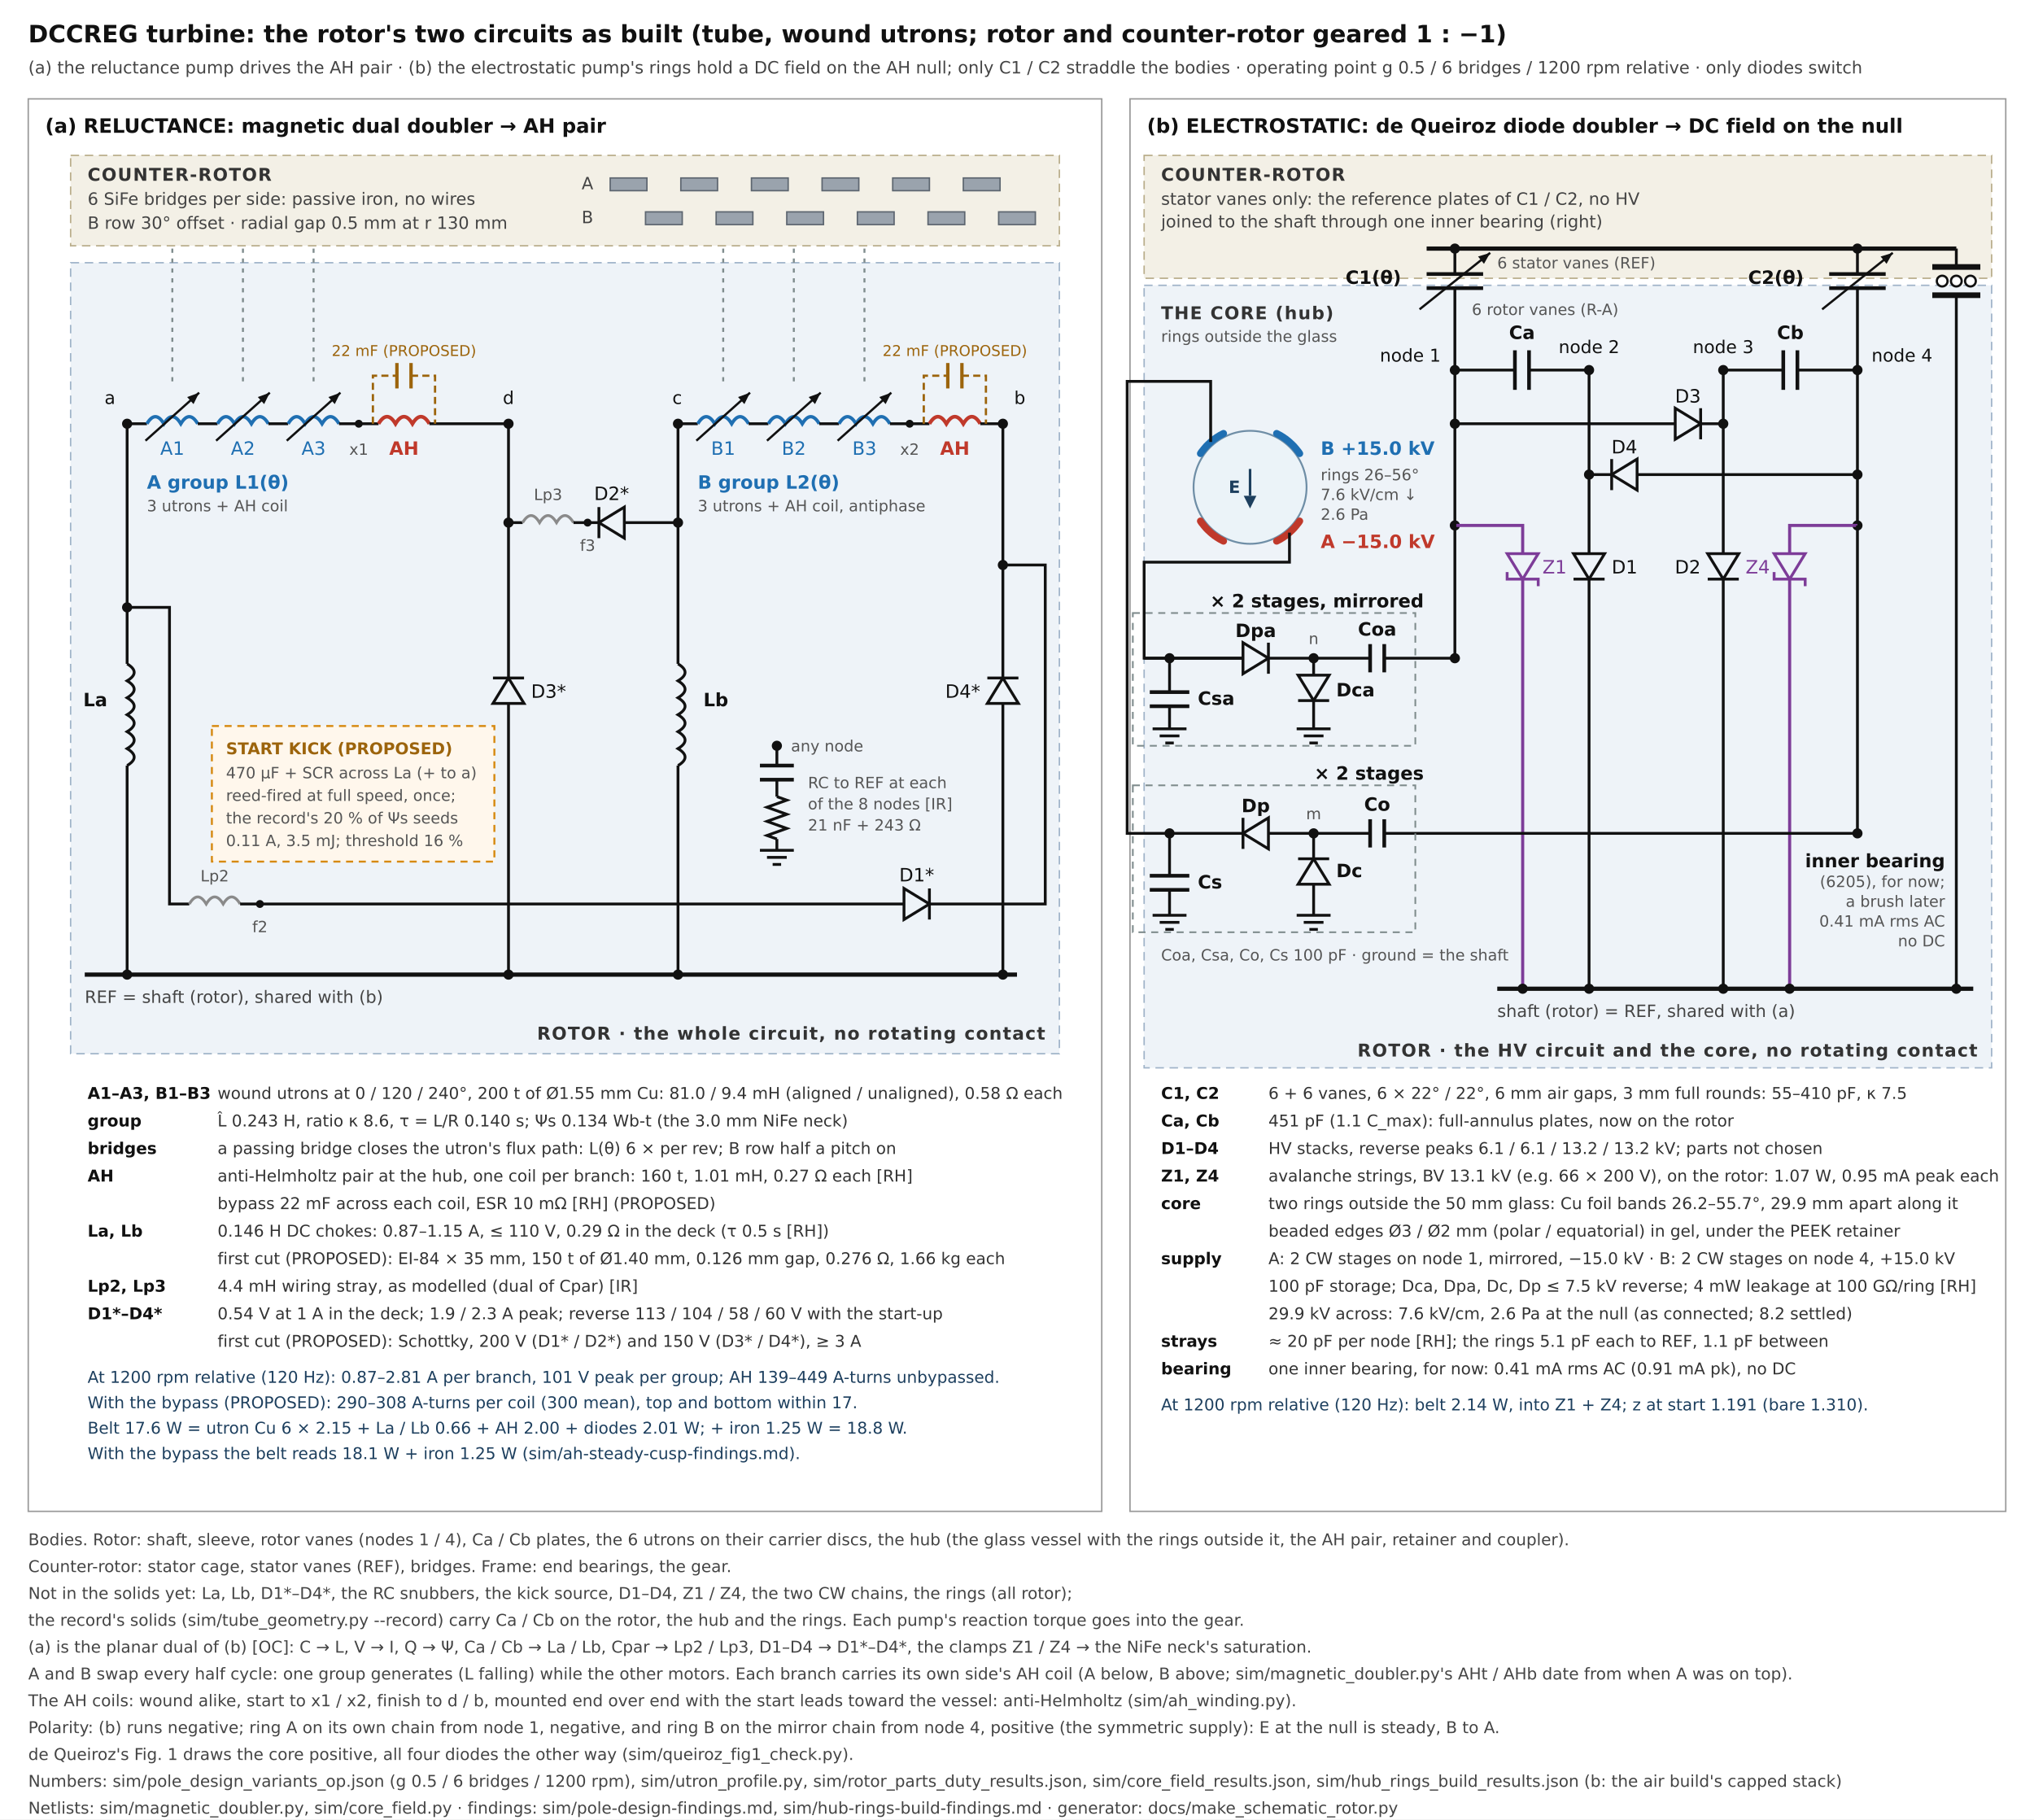
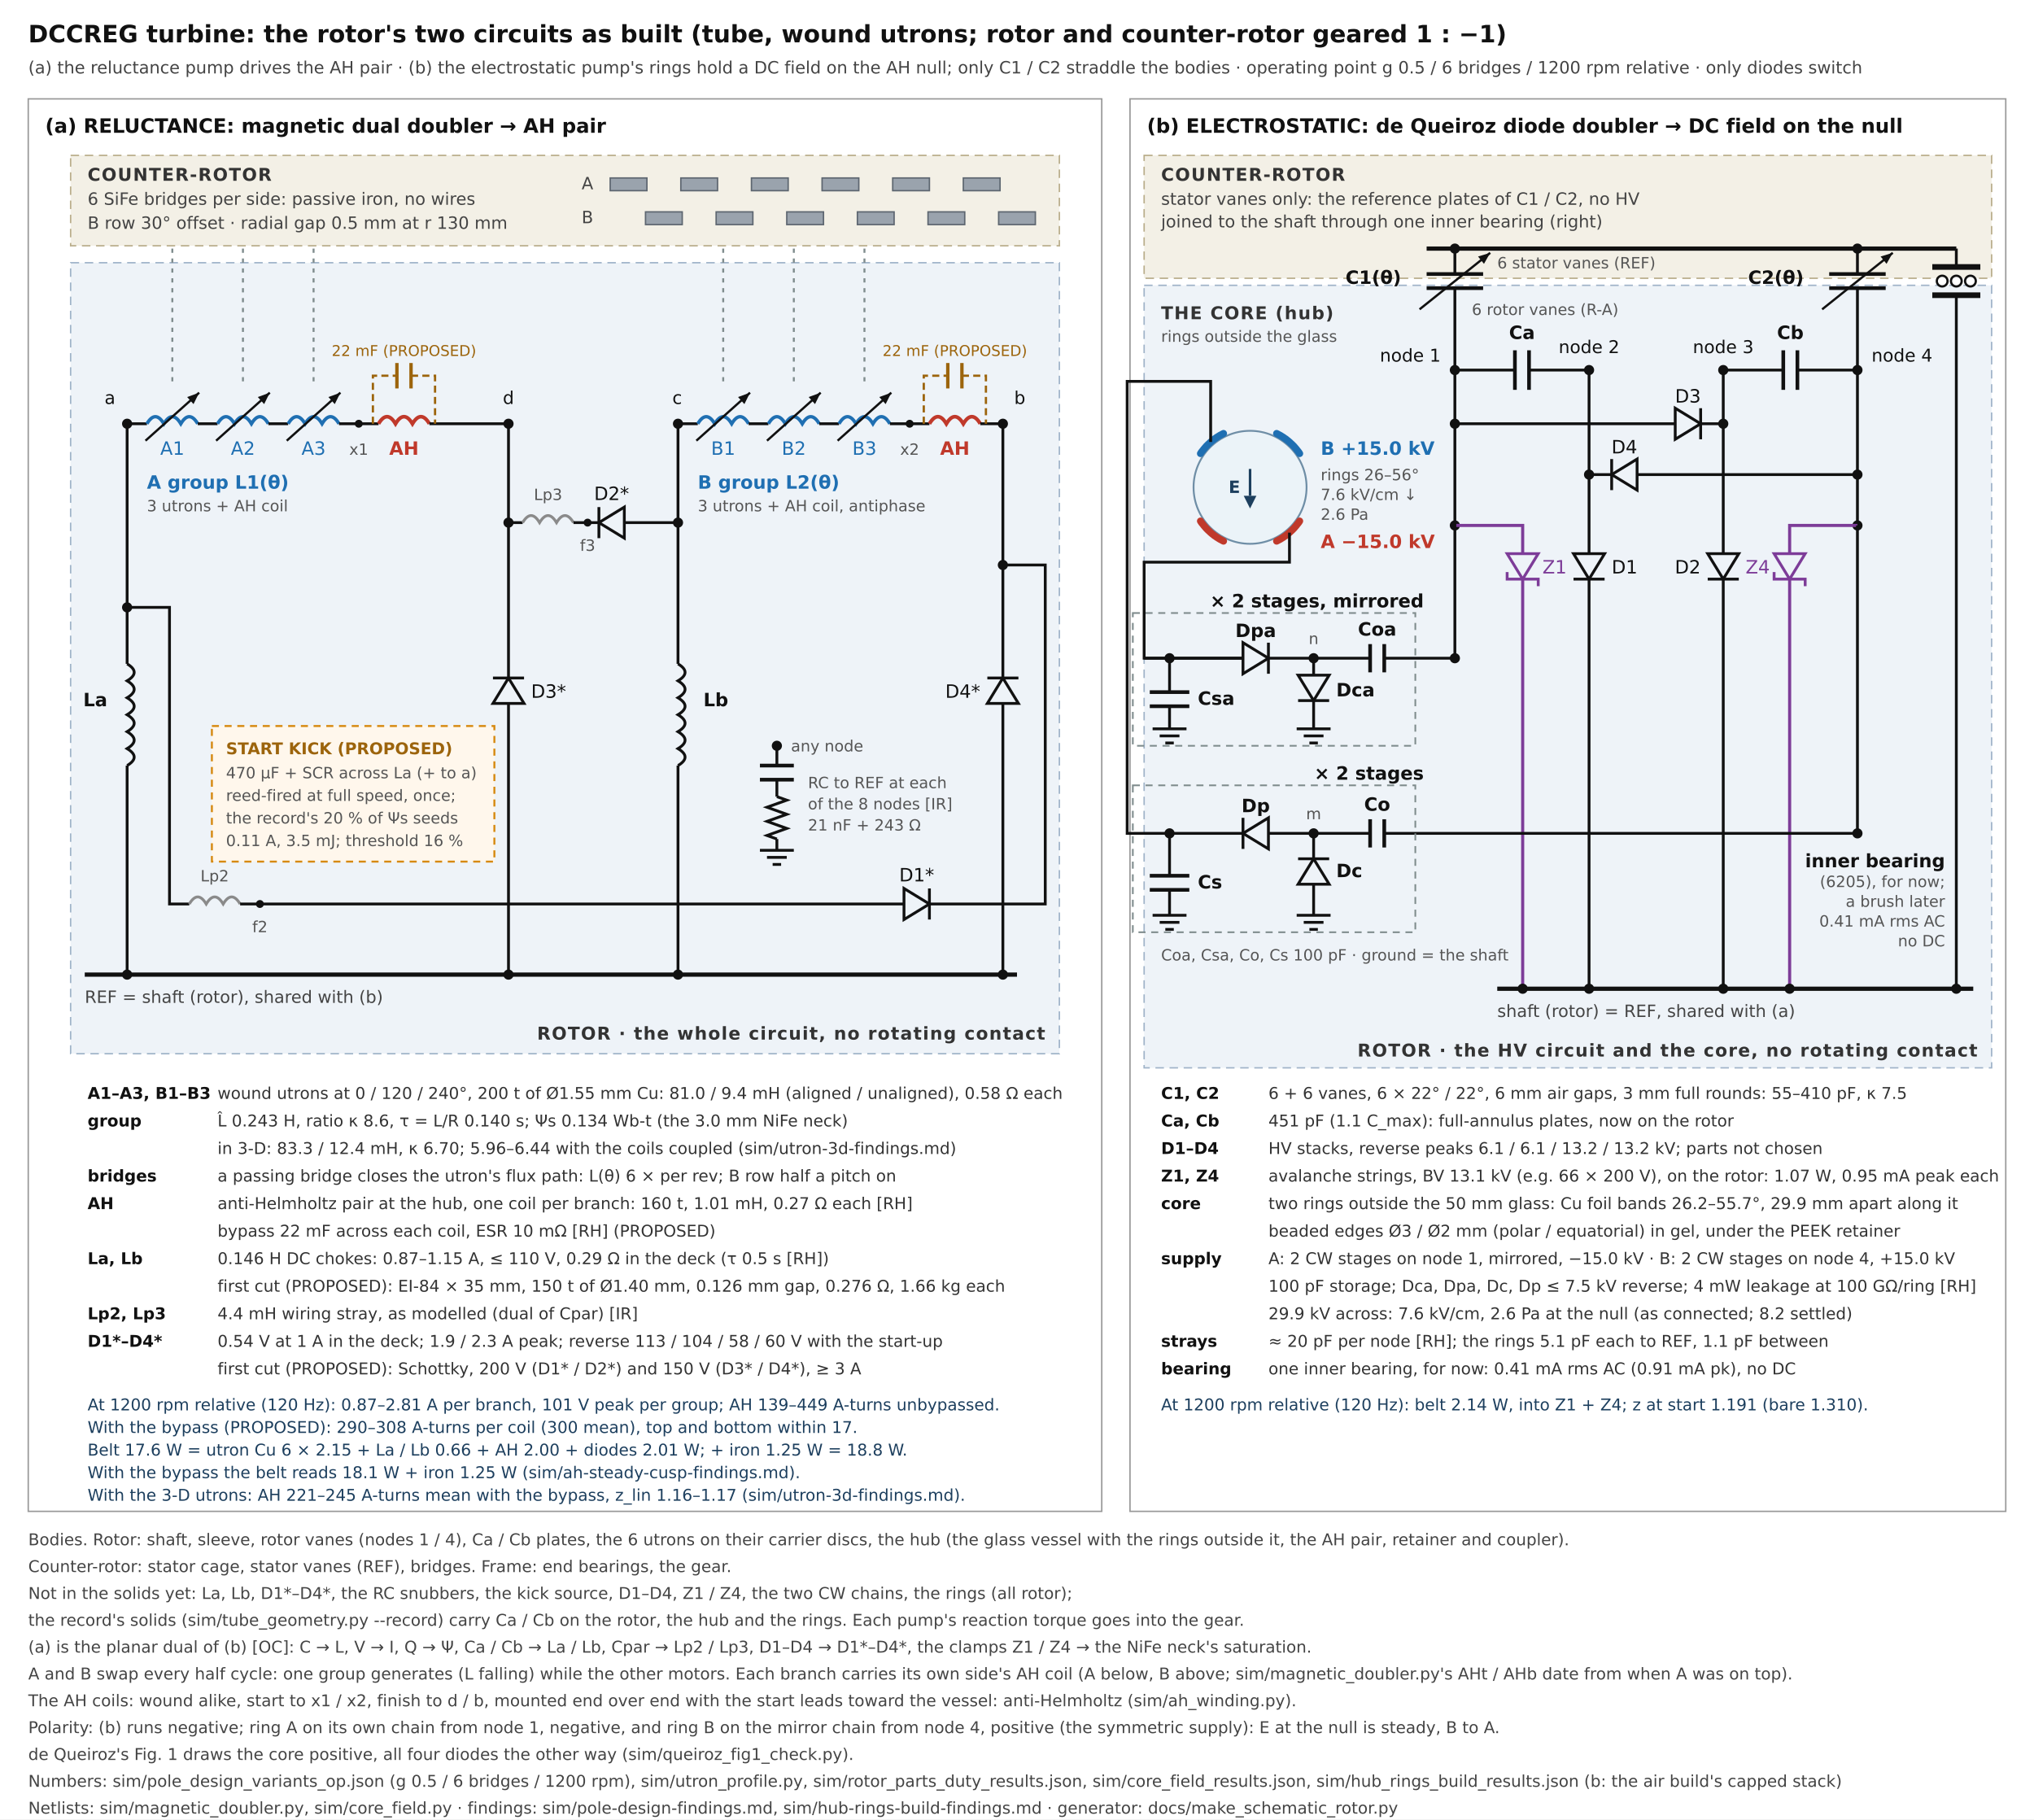
<svg xmlns="http://www.w3.org/2000/svg" viewBox="0 0 1440 1288" width="1440" height="1288" font-family="DejaVu Sans, Arial, sans-serif" font-size="13">
  <rect width="1440" height="1288" fill="#ffffff" />
  <style>
    .w{stroke:#111;stroke-width:2;fill:none} .ut{stroke:#1f6fb2;stroke-width:2.4;fill:none} .ah{stroke:#c0392b;stroke-width:2.6;fill:none}
    .st{stroke:#8a8a8a;stroke-width:2;fill:none} .lim{stroke:#7d3c98;stroke-width:2.2;fill:none}
    .zl{stroke:#7d3c98;stroke-width:2;fill:none} .va{stroke:#111;stroke-width:1.6}
    .pl{stroke:#111;stroke-width:2.6} .rail{stroke:#111;stroke-width:3} .mag{stroke:#7f8c8d;stroke-width:1.4;stroke-dasharray:3 4}
    .br{fill:#9aa3ad;stroke:#5d6670;stroke-width:1} .brush{fill:#444;stroke:#111;stroke-width:1}
    .ring{stroke:#111;stroke-width:4} .ball{fill:#fff;stroke:#111;stroke-width:1.6} .dot{fill:#111}
    .zone_cr{fill:#f3f0e6;stroke:#b9ad8a;stroke-width:1;stroke-dasharray:6 4} .zone_r{fill:#eef3f8;stroke:#9fb3c8;stroke-width:1;stroke-dasharray:6 4}
    .kick{fill:#fff7ec;stroke:#d68910;stroke-width:1.4;stroke-dasharray:5 4} .frame{fill:none;stroke:#999;stroke-width:1}
    .prop{stroke:#9c640c;stroke-width:1.6;fill:none;stroke-dasharray:5 3} .propc{stroke:#9c640c;stroke-width:2.4}
    .tp{fill:#9c640c;font-size:10.5px}
    .t{fill:#111} .tu{fill:#1f6fb2} .ta{fill:#c0392b} .tl{fill:#7d3c98} .nd{fill:#111;font-size:12.5px}
    .m{fill:#444;font-size:12px} .ms{fill:#555;font-size:11px} .zh{fill:#333;font-size:12.5px;font-weight:bold;letter-spacing:0.06em}
    .tk{fill:#111;font-size:11.5px;font-weight:bold} .tk2{fill:#9c640c;font-size:11.5px;font-weight:bold} .tv{fill:#333;font-size:11.5px}
    .op{fill:#1d3f5e;font-size:11.5px} .h{font-size:17px;font-weight:bold;fill:#111} .h2{font-size:14px;font-weight:bold;fill:#111}
    .n{fill:#444;font-size:11.5px} .te{fill:#1d3f5e;font-size:12px;font-weight:bold} .ef{stroke:#1d3f5e;stroke-width:1.8}
    .cone_a{fill:#f6d5d1;stroke:#c0392b;stroke-width:2.6} .cone_b{fill:#dbe7f3;stroke:#1f6fb2;stroke-width:2.6}
    .glass{fill:#eaf3f8;fill-opacity:0.92;stroke:#6f8ea6;stroke-width:1.3}
  </style>
  <text x="20.0" y="30.0" class="h" text-anchor="start">DCCREG turbine: the rotor's two circuits as built (tube, wound utrons; rotor and counter-rotor geared 1 : −1)</text>
  <text x="20.0" y="52.0" class="m" text-anchor="start">(a) the reluctance pump drives the AH pair · (b) the electrostatic pump's rings hold a DC field on the AH null; only C1 / C2 straddle the bodies · operating point g 0.5 / 6 bridges / 1200 rpm relative · only diodes switch</text>
  <rect x="20.0" y="70.0" width="760.0" height="1000.0" class="frame" />
  <text x="32.0" y="94.0" class="h2" text-anchor="start">(a) RELUCTANCE: magnetic dual doubler → AH pair</text>
  <rect x="800.0" y="70.0" width="620.0" height="1000.0" class="frame" />
  <text x="812.0" y="94.0" class="h2" text-anchor="start">(b) ELECTROSTATIC: de Queiroz diode doubler → DC field on the null</text>
  <rect x="50.0" y="110.0" width="700.0" height="64.0" class="zone_cr" />
  <text x="62.0" y="128.0" class="zh" text-anchor="start">COUNTER-ROTOR</text>
  <text x="62.0" y="145.0" class="m" text-anchor="start">6 SiFe bridges per side: passive iron, no wires</text>
  <text x="62.0" y="162.0" class="m" text-anchor="start">B row 30° offset · radial gap 0.5 mm at r 130 mm</text>
  <rect x="432.0" y="126" width="26" height="9" class="br" />
  <rect x="457.0" y="150" width="26" height="9" class="br" />
  <rect x="482.0" y="126" width="26" height="9" class="br" />
  <rect x="507.0" y="150" width="26" height="9" class="br" />
  <rect x="532.0" y="126" width="26" height="9" class="br" />
  <rect x="557.0" y="150" width="26" height="9" class="br" />
  <rect x="582.0" y="126" width="26" height="9" class="br" />
  <rect x="607.0" y="150" width="26" height="9" class="br" />
  <rect x="632.0" y="126" width="26" height="9" class="br" />
  <rect x="657.0" y="150" width="26" height="9" class="br" />
  <rect x="682.0" y="126" width="26" height="9" class="br" />
  <rect x="707.0" y="150" width="26" height="9" class="br" />
  <text x="420.0" y="134.0" class="m" text-anchor="end">A</text>
  <text x="420.0" y="158.0" class="m" text-anchor="end">B</text>
  <rect x="50.0" y="186.0" width="700.0" height="560.0" class="zone_r" />
  <text x="740.0" y="736.0" class="zh" text-anchor="end">ROTOR · the whole circuit, no rotating contact</text>
  <circle cx="90.0" cy="300.0" r="3.6" class="dot" />
  <text x="74.0" y="286.0" class="nd" text-anchor="start">a</text>
  <circle cx="360.0" cy="300.0" r="3.6" class="dot" />
  <text x="356.0" y="286.0" class="nd" text-anchor="start">d</text>
  <circle cx="480.0" cy="300.0" r="3.6" class="dot" />
  <text x="476.0" y="286.0" class="nd" text-anchor="start">c</text>
  <circle cx="710.0" cy="300.0" r="3.6" class="dot" />
  <text x="718.0" y="286.0" class="nd" text-anchor="start">b</text>
  <line x1="90.0" y1="300.0" x2="104.0" y2="300.0" class="w" />
  <path d="M104.0 300.0 q6 -10 12 0 q6 -10 12 0 q6 -10 12 0" class="ut" />
  <line x1="103.0" y1="312.0" x2="141.0" y2="278.0" class="va" />
  <polygon points="141.0,278.0 137.0,286.1 132.5,281.1" fill="#111" />
  <line x1="122.0" y1="176.0" x2="122.0" y2="274.0" class="mag" />
  <text x="122.0" y="322.0" class="tu" text-anchor="middle">A1</text>
  <line x1="140.0" y1="300.0" x2="154.0" y2="300.0" class="w" />
  <path d="M154.0 300.0 q6 -10 12 0 q6 -10 12 0 q6 -10 12 0" class="ut" />
  <line x1="153.0" y1="312.0" x2="191.0" y2="278.0" class="va" />
  <polygon points="191.0,278.0 187.0,286.1 182.5,281.1" fill="#111" />
  <line x1="172.0" y1="176.0" x2="172.0" y2="274.0" class="mag" />
  <text x="172.0" y="322.0" class="tu" text-anchor="middle">A2</text>
  <line x1="190.0" y1="300.0" x2="204.0" y2="300.0" class="w" />
  <path d="M204.0 300.0 q6 -10 12 0 q6 -10 12 0 q6 -10 12 0" class="ut" />
  <line x1="203.0" y1="312.0" x2="241.0" y2="278.0" class="va" />
  <polygon points="241.0,278.0 237.0,286.1 232.5,281.1" fill="#111" />
  <line x1="222.0" y1="176.0" x2="222.0" y2="274.0" class="mag" />
  <text x="222.0" y="322.0" class="tu" text-anchor="middle">A3</text>
  <line x1="240.0" y1="300.0" x2="254.0" y2="300.0" class="w" />
  <circle cx="254.0" cy="300.0" r="2.8" class="dot" />
  <text x="254.0" y="322.0" class="ms" text-anchor="middle">x1</text>
  <line x1="254.0" y1="300.0" x2="268.0" y2="300.0" class="w" />
  <path d="M268.0 300.0 q6 -10 12 0 q6 -10 12 0 q6 -10 12 0" class="ah" />
  <text x="286.0" y="322.0" class="ta" text-anchor="middle" font-weight="bold">AH</text>
  <line x1="304.0" y1="300.0" x2="360.0" y2="300.0" class="w" />
  <polyline points="264.0,300.0 264.0,266.0 281.0,266.0" class="prop" />
  <polyline points="291.0,266.0 308.0,266.0 308.0,300.0" class="prop" />
  <line x1="281.0" y1="257.0" x2="281.0" y2="275.0" class="propc" />
  <line x1="291.0" y1="257.0" x2="291.0" y2="275.0" class="propc" />
  <text x="286.0" y="252.0" class="tp" text-anchor="middle">22 mF (PROPOSED)</text>
  <text x="104.0" y="346.0" class="tu" text-anchor="start" font-weight="bold">A group  L1(θ)</text>
  <text x="104.0" y="362.0" class="ms" text-anchor="start">3 utrons + AH coil</text>
  <line x1="480.0" y1="300.0" x2="494.0" y2="300.0" class="w" />
  <path d="M494.0 300.0 q6 -10 12 0 q6 -10 12 0 q6 -10 12 0" class="ut" />
  <line x1="493.0" y1="312.0" x2="531.0" y2="278.0" class="va" />
  <polygon points="531.0,278.0 527.0,286.1 522.5,281.1" fill="#111" />
  <line x1="512.0" y1="176.0" x2="512.0" y2="274.0" class="mag" />
  <text x="512.0" y="322.0" class="tu" text-anchor="middle">B1</text>
  <line x1="530.0" y1="300.0" x2="544.0" y2="300.0" class="w" />
  <path d="M544.0 300.0 q6 -10 12 0 q6 -10 12 0 q6 -10 12 0" class="ut" />
  <line x1="543.0" y1="312.0" x2="581.0" y2="278.0" class="va" />
  <polygon points="581.0,278.0 577.0,286.1 572.5,281.1" fill="#111" />
  <line x1="562.0" y1="176.0" x2="562.0" y2="274.0" class="mag" />
  <text x="562.0" y="322.0" class="tu" text-anchor="middle">B2</text>
  <line x1="580.0" y1="300.0" x2="594.0" y2="300.0" class="w" />
  <path d="M594.0 300.0 q6 -10 12 0 q6 -10 12 0 q6 -10 12 0" class="ut" />
  <line x1="593.0" y1="312.0" x2="631.0" y2="278.0" class="va" />
  <polygon points="631.0,278.0 627.0,286.1 622.5,281.1" fill="#111" />
  <line x1="612.0" y1="176.0" x2="612.0" y2="274.0" class="mag" />
  <text x="612.0" y="322.0" class="tu" text-anchor="middle">B3</text>
  <line x1="630.0" y1="300.0" x2="644.0" y2="300.0" class="w" />
  <circle cx="644.0" cy="300.0" r="2.8" class="dot" />
  <text x="644.0" y="322.0" class="ms" text-anchor="middle">x2</text>
  <line x1="644.0" y1="300.0" x2="658.0" y2="300.0" class="w" />
  <path d="M658.0 300.0 q6 -10 12 0 q6 -10 12 0 q6 -10 12 0" class="ah" />
  <text x="676.0" y="322.0" class="ta" text-anchor="middle" font-weight="bold">AH</text>
  <line x1="694.0" y1="300.0" x2="710.0" y2="300.0" class="w" />
  <polyline points="654.0,300.0 654.0,266.0 671.0,266.0" class="prop" />
  <polyline points="681.0,266.0 698.0,266.0 698.0,300.0" class="prop" />
  <line x1="671.0" y1="257.0" x2="671.0" y2="275.0" class="propc" />
  <line x1="681.0" y1="257.0" x2="681.0" y2="275.0" class="propc" />
  <text x="676.0" y="252.0" class="tp" text-anchor="middle">22 mF (PROPOSED)</text>
  <text x="494.0" y="346.0" class="tu" text-anchor="start" font-weight="bold">B group  L2(θ)</text>
  <text x="494.0" y="362.0" class="ms" text-anchor="start">3 utrons + AH coil, antiphase</text>
  <line x1="90.0" y1="300.0" x2="90.0" y2="470.0" class="w" />
  <path d="M90.0 470.0 q10 6 0 12 q10 6 0 12 q10 6 0 12 q10 6 0 12 q10 6 0 12 q10 6 0 12" class="w" />
  <line x1="90.0" y1="542.0" x2="90.0" y2="690.0" class="w" />
  <text x="76.0" y="500.0" class="t" text-anchor="end" font-weight="bold">La</text>
  <line x1="480.0" y1="300.0" x2="480.0" y2="470.0" class="w" />
  <path d="M480.0 470.0 q10 6 0 12 q10 6 0 12 q10 6 0 12 q10 6 0 12 q10 6 0 12 q10 6 0 12" class="w" />
  <line x1="480.0" y1="542.0" x2="480.0" y2="690.0" class="w" />
  <text x="498.0" y="500.0" class="t" text-anchor="start" font-weight="bold">Lb</text>
  <line x1="360.0" y1="300.0" x2="360.0" y2="480.0" class="w" />
  <polygon points="371.0,498.0 349.0,498.0 360.0,480.0" fill="none" stroke="#111" stroke-width="2" />
  <line x1="371.0" y1="480.0" x2="349.0" y2="480.0" stroke="#111" stroke-width="2" />
  <line x1="360.0" y1="498.0" x2="360.0" y2="690.0" class="w" />
  <text x="376.0" y="494.0" class="t" text-anchor="start">D3*</text>
  <line x1="710.0" y1="300.0" x2="710.0" y2="480.0" class="w" />
  <polygon points="721.0,498.0 699.0,498.0 710.0,480.0" fill="none" stroke="#111" stroke-width="2" />
  <line x1="721.0" y1="480.0" x2="699.0" y2="480.0" stroke="#111" stroke-width="2" />
  <line x1="710.0" y1="498.0" x2="710.0" y2="690.0" class="w" />
  <text x="694.0" y="494.0" class="t" text-anchor="end">D4*</text>
  <circle cx="360.0" cy="370.0" r="3.6" class="dot" />
  <line x1="360.0" y1="370.0" x2="370.0" y2="370.0" class="w" />
  <path d="M370.0 370.0 q6 -10 12 0 q6 -10 12 0 q6 -10 12 0" class="st" />
  <line x1="406.0" y1="370.0" x2="416.0" y2="370.0" class="w" />
  <circle cx="416.0" cy="370.0" r="2.8" class="dot" />
  <text x="416.0" y="390.0" class="ms" text-anchor="middle">f3</text>
  <line x1="416.0" y1="370.0" x2="424.0" y2="370.0" class="w" />
  <polygon points="442.0,359.0 442.0,381.0 424.0,370.0" fill="none" stroke="#111" stroke-width="2" />
  <line x1="424.0" y1="359.0" x2="424.0" y2="381.0" stroke="#111" stroke-width="2" />
  <line x1="442.0" y1="370.0" x2="480.0" y2="370.0" class="w" />
  <circle cx="480.0" cy="370.0" r="3.6" class="dot" />
  <text x="388.0" y="354.0" class="ms" text-anchor="middle">Lp3</text>
  <text x="433.0" y="354.0" class="t" text-anchor="middle">D2*</text>
  <circle cx="90.0" cy="430.0" r="3.6" class="dot" />
  <polyline points="90.0,430.0 120.0,430.0 120.0,640.0 134.0,640.0" class="w" />
  <path d="M134.0 640.0 q6 -10 12 0 q6 -10 12 0 q6 -10 12 0" class="st" />
  <line x1="170.0" y1="640.0" x2="184.0" y2="640.0" class="w" />
  <circle cx="184.0" cy="640.0" r="2.8" class="dot" />
  <text x="184.0" y="660.0" class="ms" text-anchor="middle">f2</text>
  <text x="152.0" y="624.0" class="ms" text-anchor="middle">Lp2</text>
  <line x1="184.0" y1="640.0" x2="640.0" y2="640.0" class="w" />
  <polygon points="640.0,651.0 640.0,629.0 658.0,640.0" fill="none" stroke="#111" stroke-width="2" />
  <line x1="658.0" y1="651.0" x2="658.0" y2="629.0" stroke="#111" stroke-width="2" />
  <text x="649.0" y="624.0" class="t" text-anchor="middle">D1*</text>
  <polyline points="658.0,640.0 740.0,640.0 740.0,400.0 710.0,400.0" class="w" />
  <circle cx="710.0" cy="400.0" r="3.6" class="dot" />
  <line x1="60.0" y1="690.0" x2="720.0" y2="690.0" class="rail" />
  <circle cx="90.0" cy="690.0" r="3.6" class="dot" />
  <circle cx="360.0" cy="690.0" r="3.6" class="dot" />
  <circle cx="480.0" cy="690.0" r="3.6" class="dot" />
  <circle cx="710.0" cy="690.0" r="3.6" class="dot" />
  <text x="60.0" y="710.0" class="m" text-anchor="start">REF = shaft (rotor), shared with (b)</text>
  <rect x="150.0" y="514.0" width="200.0" height="96.0" class="kick" />
  <text x="160.0" y="534.0" class="tk2" text-anchor="start">START KICK (PROPOSED)</text>
  <text x="160.0" y="551.0" class="ms" text-anchor="start">470 µF + SCR across La (+ to a)</text>
  <text x="160.0" y="567.0" class="ms" text-anchor="start">reed-fired at full speed, once;</text>
  <text x="160.0" y="583.0" class="ms" text-anchor="start">the record's 20 % of Ψs seeds</text>
  <text x="160.0" y="599.0" class="ms" text-anchor="start">0.11 A, 3.5 mJ; threshold 16 %</text>
  <circle cx="550.0" cy="528.0" r="3.6" class="dot" />
  <text x="560.0" y="532.0" class="ms" text-anchor="start">any node</text>
  <line x1="550.0" y1="528.0" x2="550.0" y2="542.0" class="w" />
  <line x1="538.0" y1="542.0" x2="562.0" y2="542.0" class="pl" />
  <line x1="538.0" y1="552.0" x2="562.0" y2="552.0" class="pl" />
  <line x1="550.0" y1="552.0" x2="550.0" y2="564.0" class="w" />
  <polyline points="550.0,564.0 557.0,566.5 543.0,571.5 557.0,576.5 543.0,581.5 557.0,586.5 543.0,591.5 550.0,594.0" class="w" />
  <line x1="550.0" y1="594.0" x2="550.0" y2="602.0" class="w" />
  <line x1="538.0" y1="602.0" x2="562.0" y2="602.0" class="w" />
  <line x1="543.0" y1="607.0" x2="557.0" y2="607.0" class="w" />
  <line x1="547.0" y1="612.0" x2="553.0" y2="612.0" class="w" />
  <text x="572.0" y="558.0" class="ms" text-anchor="start">RC to REF at each</text>
  <text x="572.0" y="573.0" class="ms" text-anchor="start">of the 8 nodes [IR]</text>
  <text x="572.0" y="588.0" class="ms" text-anchor="start">21 nF + 243 Ω</text>
  <rect x="810.0" y="110.0" width="600.0" height="87.0" class="zone_cr" />
  <text x="822.0" y="128.0" class="zh" text-anchor="start">COUNTER-ROTOR</text>
  <text x="822.0" y="145.0" class="m" text-anchor="start">stator vanes only: the reference plates of C1 / C2, no HV</text>
  <text x="822.0" y="161.0" class="m" text-anchor="start">joined to the shaft through one inner bearing (right)</text>
  <rect x="810.0" y="202.0" width="600.0" height="554.0" class="zone_r" />
  <text x="1400.0" y="748.0" class="zh" text-anchor="end">ROTOR · the HV circuit and the core, no rotating contact</text>
  <line x1="1010.0" y1="176.0" x2="1385.0" y2="176.0" class="rail" />
  <circle cx="1030.0" cy="176.0" r="3.6" class="dot" />
  <line x1="1030.0" y1="176.0" x2="1030.0" y2="194.0" class="w" />
  <line x1="1010.0" y1="194.0" x2="1050.0" y2="194.0" class="pl" />
  <line x1="1010.0" y1="204.0" x2="1050.0" y2="204.0" class="pl" />
  <line x1="1005.0" y1="219.0" x2="1055.0" y2="179.0" class="va" />
  <polygon points="1055.0,179.0 1050.6,186.8 1046.4,181.6" fill="#111" />
  <line x1="1030.0" y1="204.0" x2="1030.0" y2="262.0" class="w" />
  <text x="992.0" y="201.0" class="t" text-anchor="end" font-weight="bold">C1(θ)</text>
  <circle cx="1315.0" cy="176.0" r="3.6" class="dot" />
  <line x1="1315.0" y1="176.0" x2="1315.0" y2="194.0" class="w" />
  <line x1="1295.0" y1="194.0" x2="1335.0" y2="194.0" class="pl" />
  <line x1="1295.0" y1="204.0" x2="1335.0" y2="204.0" class="pl" />
  <line x1="1290.0" y1="219.0" x2="1340.0" y2="179.0" class="va" />
  <polygon points="1340.0,179.0 1335.6,186.8 1331.4,181.6" fill="#111" />
  <line x1="1315.0" y1="204.0" x2="1315.0" y2="262.0" class="w" />
  <text x="1277.0" y="201.0" class="t" text-anchor="end" font-weight="bold">C2(θ)</text>
  <text x="1060.0" y="190.0" class="ms" text-anchor="start">6 stator vanes (REF)</text>
  <text x="1042.0" y="223.0" class="ms" text-anchor="start">6 rotor vanes (R-A)</text>
  <circle cx="1030.0" cy="262.0" r="3.6" class="dot" />
  <text x="1020.0" y="256.0" class="nd" text-anchor="end">node 1</text>
  <circle cx="1125.0" cy="262.0" r="3.6" class="dot" />
  <text x="1125.0" y="250.0" class="nd" text-anchor="middle">node 2</text>
  <circle cx="1220.0" cy="262.0" r="3.6" class="dot" />
  <text x="1220.0" y="250.0" class="nd" text-anchor="middle">node 3</text>
  <circle cx="1315.0" cy="262.0" r="3.6" class="dot" />
  <text x="1325.0" y="256.0" class="nd" text-anchor="start">node 4</text>
  <line x1="1030.0" y1="262.0" x2="1072.5" y2="262.0" class="w" />
  <line x1="1072.5" y1="248.0" x2="1072.5" y2="276.0" class="pl" />
  <line x1="1082.5" y1="248.0" x2="1082.5" y2="276.0" class="pl" />
  <line x1="1082.5" y1="262.0" x2="1125.0" y2="262.0" class="w" />
  <text x="1077.5" y="240.0" class="t" text-anchor="middle" font-weight="bold">Ca</text>
  <line x1="1220.0" y1="262.0" x2="1262.5" y2="262.0" class="w" />
  <line x1="1262.5" y1="248.0" x2="1262.5" y2="276.0" class="pl" />
  <line x1="1272.5" y1="248.0" x2="1272.5" y2="276.0" class="pl" />
  <line x1="1272.5" y1="262.0" x2="1315.0" y2="262.0" class="w" />
  <text x="1267.5" y="240.0" class="t" text-anchor="middle" font-weight="bold">Cb</text>
  <circle cx="1030.0" cy="300.0" r="3.6" class="dot" />
  <line x1="1030.0" y1="300.0" x2="1186.0" y2="300.0" class="w" />
  <polygon points="1186.0,311.0 1186.0,289.0 1204.0,300.0" fill="none" stroke="#111" stroke-width="2" />
  <line x1="1204.0" y1="311.0" x2="1204.0" y2="289.0" stroke="#111" stroke-width="2" />
  <line x1="1204.0" y1="300.0" x2="1220.0" y2="300.0" class="w" />
  <circle cx="1220.0" cy="300.0" r="3.6" class="dot" />
  <text x="1195.0" y="285.0" class="t" text-anchor="middle">D3</text>
  <line x1="1315.0" y1="262.0" x2="1315.0" y2="372.0" class="w" />
  <circle cx="1315.0" cy="336.0" r="3.6" class="dot" />
  <line x1="1315.0" y1="336.0" x2="1159.0" y2="336.0" class="w" />
  <polygon points="1159.0,325.0 1159.0,347.0 1141.0,336.0" fill="none" stroke="#111" stroke-width="2" />
  <line x1="1141.0" y1="325.0" x2="1141.0" y2="347.0" stroke="#111" stroke-width="2" />
  <line x1="1141.0" y1="336.0" x2="1125.0" y2="336.0" class="w" />
  <circle cx="1125.0" cy="336.0" r="3.6" class="dot" />
  <text x="1150.0" y="321.0" class="t" text-anchor="middle">D4</text>
  <line x1="1125.0" y1="262.0" x2="1125.0" y2="392.0" class="w" />
  <polygon points="1114.0,392.0 1136.0,392.0 1125.0,410.0" fill="none" stroke="#111" stroke-width="2" />
  <line x1="1114.0" y1="410.0" x2="1136.0" y2="410.0" stroke="#111" stroke-width="2" />
  <line x1="1125.0" y1="410.0" x2="1125.0" y2="700.0" class="w" />
  <text x="1141.0" y="406.0" class="t" text-anchor="start">D1</text>
  <line x1="1220.0" y1="262.0" x2="1220.0" y2="392.0" class="w" />
  <polygon points="1209.0,392.0 1231.0,392.0 1220.0,410.0" fill="none" stroke="#111" stroke-width="2" />
  <line x1="1209.0" y1="410.0" x2="1231.0" y2="410.0" stroke="#111" stroke-width="2" />
  <line x1="1220.0" y1="410.0" x2="1220.0" y2="700.0" class="w" />
  <text x="1204.0" y="406.0" class="t" text-anchor="end">D2</text>
  <circle cx="1030.0" cy="372.0" r="3.6" class="dot" />
  <polyline points="1030.0,372.0 1078.0,372.0 1078.0,392.0" class="lim" />
  <polygon points="1067.0,392.0 1089.0,392.0 1078.0,410.0" fill="none" stroke="#7d3c98" stroke-width="2" />
  <polyline points="1067.0,405.0 1067.0,410.0 1089.0,410.0 1089.0,415.0" class="zl" />
  <line x1="1078.0" y1="410.0" x2="1078.0" y2="700.0" class="lim" />
  <text x="1092.0" y="406.0" class="tl" text-anchor="start">Z1</text>
  <circle cx="1315.0" cy="372.0" r="3.6" class="dot" />
  <polyline points="1315.0,372.0 1267.0,372.0 1267.0,392.0" class="lim" />
  <polygon points="1256.0,392.0 1278.0,392.0 1267.0,410.0" fill="none" stroke="#7d3c98" stroke-width="2" />
  <polyline points="1256.0,405.0 1256.0,410.0 1278.0,410.0 1278.0,415.0" class="zl" />
  <line x1="1267.0" y1="410.0" x2="1267.0" y2="700.0" class="lim" />
  <text x="1253.0" y="406.0" class="tl" text-anchor="end">Z4</text>
  <line x1="1315.0" y1="372.0" x2="1315.0" y2="590.0" class="w" />
  <circle cx="1315.0" cy="590.0" r="3.6" class="dot" />
  <circle cx="885.0" cy="345.0" r="40.0" class="glass" />
  <polyline points="866.2,306.9 865.4,307.3 864.5,307.8 863.7,308.2 862.9,308.7 862.1,309.2 861.3,309.7 860.5,310.3 859.7,310.8 859.0,311.4 858.2,312.0 857.5,312.6 856.8,313.2 856.1,313.9 855.4,314.5 854.7,315.2 854.0,315.9 853.4,316.6 852.8,317.3 852.2,318.0 851.6,318.8 851.0,319.5 850.4,320.3 849.9,321.1" fill="none" stroke="#1f6fb2" stroke-width="5" stroke-linecap="round" />
  <polyline points="903.8,306.9 904.6,307.3 905.5,307.8 906.3,308.2 907.1,308.7 907.9,309.2 908.7,309.7 909.5,310.3 910.3,310.8 911.0,311.4 911.8,312.0 912.5,312.6 913.2,313.2 913.9,313.9 914.6,314.5 915.3,315.2 916.0,315.9 916.6,316.6 917.2,317.3 917.8,318.0 918.4,318.8 919.0,319.5 919.6,320.3 920.1,321.1" fill="none" stroke="#1f6fb2" stroke-width="5" stroke-linecap="round" />
  <polyline points="866.2,383.1 865.4,382.7 864.5,382.2 863.7,381.8 862.9,381.3 862.1,380.8 861.3,380.3 860.5,379.7 859.7,379.2 859.0,378.6 858.2,378.0 857.5,377.4 856.8,376.8 856.1,376.1 855.4,375.5 854.7,374.8 854.0,374.1 853.4,373.4 852.8,372.7 852.2,372.0 851.6,371.2 851.0,370.5 850.4,369.7 849.9,368.9" fill="none" stroke="#c0392b" stroke-width="5" stroke-linecap="round" />
  <polyline points="903.8,383.1 904.6,382.7 905.5,382.2 906.3,381.8 907.1,381.3 907.9,380.8 908.7,380.3 909.5,379.7 910.3,379.2 911.0,378.6 911.8,378.0 912.5,377.4 913.2,376.8 913.9,376.1 914.6,375.5 915.3,374.8 916.0,374.1 916.6,373.4 917.2,372.7 917.8,372.0 918.4,371.2 919.0,370.5 919.6,369.7 920.1,368.9" fill="none" stroke="#c0392b" stroke-width="5" stroke-linecap="round" />
  <line x1="885.0" y1="332.0" x2="885.0" y2="351.0" class="ef" />
  <polygon points="885.0,360.0 880.5,351.0 889.5,351.0" fill="#1d3f5e" />
  <text x="878.0" y="349.0" class="te" text-anchor="end">E</text>
  <line x1="1030.0" y1="262.0" x2="1030.0" y2="466.0" class="w" />
  <circle cx="1030.0" cy="466.0" r="3.6" class="dot" />
  <polyline points="912.9,377.1 912.9,398.0 810.0,398.0 810.0,466.0 880.0,466.0" class="w" />
  <circle cx="828.0" cy="466.0" r="3.6" class="dot" />
  <line x1="828.0" y1="466.0" x2="828.0" y2="490.0" class="w" />
  <line x1="814.0" y1="490.0" x2="842.0" y2="490.0" class="pl" />
  <line x1="814.0" y1="500.0" x2="842.0" y2="500.0" class="pl" />
  <line x1="828.0" y1="500.0" x2="828.0" y2="516.0" class="w" />
  <line x1="816.0" y1="516.0" x2="840.0" y2="516.0" class="w" />
  <line x1="821.0" y1="521.0" x2="835.0" y2="521.0" class="w" />
  <line x1="825.0" y1="526.0" x2="831.0" y2="526.0" class="w" />
  <text x="848.0" y="499.0" class="t" text-anchor="start" font-weight="bold">Csa</text>
  <line x1="810.0" y1="466.0" x2="880.0" y2="466.0" class="w" />
  <polygon points="880.0,477.0 880.0,455.0 898.0,466.0" fill="none" stroke="#111" stroke-width="2" />
  <line x1="898.0" y1="477.0" x2="898.0" y2="455.0" stroke="#111" stroke-width="2" />
  <line x1="898.0" y1="466.0" x2="930.0" y2="466.0" class="w" />
  <text x="889.0" y="451.0" class="t" text-anchor="middle" font-weight="bold">Dpa</text>
  <circle cx="930.0" cy="466.0" r="3.6" class="dot" />
  <text x="930.0" y="456.0" class="ms" text-anchor="middle">n</text>
  <line x1="930.0" y1="466.0" x2="930.0" y2="478.0" class="w" />
  <polygon points="919.0,478.0 941.0,478.0 930.0,496.0" fill="none" stroke="#111" stroke-width="2" />
  <line x1="919.0" y1="496.0" x2="941.0" y2="496.0" stroke="#111" stroke-width="2" />
  <line x1="930.0" y1="496.0" x2="930.0" y2="516.0" class="w" />
  <line x1="918.0" y1="516.0" x2="942.0" y2="516.0" class="w" />
  <line x1="923.0" y1="521.0" x2="937.0" y2="521.0" class="w" />
  <line x1="927.0" y1="526.0" x2="933.0" y2="526.0" class="w" />
  <text x="946.0" y="493.0" class="t" text-anchor="start" font-weight="bold">Dca</text>
  <line x1="930.0" y1="466.0" x2="970.0" y2="466.0" class="w" />
  <line x1="970.0" y1="456.0" x2="970.0" y2="476.0" class="pl" />
  <line x1="980.0" y1="456.0" x2="980.0" y2="476.0" class="pl" />
  <line x1="980.0" y1="466.0" x2="1030.0" y2="466.0" class="w" />
  <text x="975.0" y="450.0" class="t" text-anchor="middle" font-weight="bold">Coa</text>
  <rect x="802.0" y="434.0" width="200.0" height="94" fill="none" stroke="#7f8c8d" stroke-width="1.2" stroke-dasharray="5 4" />
  <text x="1008.0" y="430.0" class="t" text-anchor="end" font-weight="bold">× 2 stages, mirrored</text>
  <polyline points="857.1,312.9 857.1,270.0 798.0,270.0 798.0,590.0 880.0,590.0" class="w" />
  <circle cx="828.0" cy="590.0" r="3.6" class="dot" />
  <line x1="828.0" y1="590.0" x2="828.0" y2="620.0" class="w" />
  <line x1="814.0" y1="620.0" x2="842.0" y2="620.0" class="pl" />
  <line x1="814.0" y1="630.0" x2="842.0" y2="630.0" class="pl" />
  <line x1="828.0" y1="630.0" x2="828.0" y2="648.0" class="w" />
  <line x1="816.0" y1="648.0" x2="840.0" y2="648.0" class="w" />
  <line x1="821.0" y1="653.0" x2="835.0" y2="653.0" class="w" />
  <line x1="825.0" y1="658.0" x2="831.0" y2="658.0" class="w" />
  <text x="848.0" y="629.0" class="t" text-anchor="start" font-weight="bold">Cs</text>
  <polygon points="898.0,579.0 898.0,601.0 880.0,590.0" fill="none" stroke="#111" stroke-width="2" />
  <line x1="880.0" y1="579.0" x2="880.0" y2="601.0" stroke="#111" stroke-width="2" />
  <line x1="898.0" y1="590.0" x2="930.0" y2="590.0" class="w" />
  <text x="889.0" y="575.0" class="t" text-anchor="middle" font-weight="bold">Dp</text>
  <circle cx="930.0" cy="590.0" r="3.6" class="dot" />
  <text x="930.0" y="580.0" class="ms" text-anchor="middle">m</text>
  <line x1="930.0" y1="590.0" x2="930.0" y2="608.0" class="w" />
  <polygon points="941.0,626.0 919.0,626.0 930.0,608.0" fill="none" stroke="#111" stroke-width="2" />
  <line x1="941.0" y1="608.0" x2="919.0" y2="608.0" stroke="#111" stroke-width="2" />
  <line x1="930.0" y1="626.0" x2="930.0" y2="648.0" class="w" />
  <line x1="918.0" y1="648.0" x2="942.0" y2="648.0" class="w" />
  <line x1="923.0" y1="653.0" x2="937.0" y2="653.0" class="w" />
  <line x1="927.0" y1="658.0" x2="933.0" y2="658.0" class="w" />
  <text x="946.0" y="621.0" class="t" text-anchor="start" font-weight="bold">Dc</text>
  <line x1="930.0" y1="590.0" x2="970.0" y2="590.0" class="w" />
  <line x1="970.0" y1="580.0" x2="970.0" y2="600.0" class="pl" />
  <line x1="980.0" y1="580.0" x2="980.0" y2="600.0" class="pl" />
  <line x1="980.0" y1="590.0" x2="1315.0" y2="590.0" class="w" />
  <text x="975.0" y="574.0" class="t" text-anchor="middle" font-weight="bold">Co</text>
  <rect x="802.0" y="556.0" width="200.0" height="104" fill="none" stroke="#7f8c8d" stroke-width="1.2" stroke-dasharray="5 4" />
  <text x="1008.0" y="552.0" class="t" text-anchor="end" font-weight="bold">× 2 stages</text>
  <text x="822.0" y="680.0" class="ms" text-anchor="start">Coa, Csa, Co, Cs 100 pF · ground = the shaft</text>
  <text x="935.0" y="322.0" class="tu" text-anchor="start" font-weight="bold">B +15.0 kV</text>
  <text x="935.0" y="340.0" class="ms" text-anchor="start">rings 26–56°</text>
  <text x="935.0" y="354.0" class="ms" text-anchor="start">7.6 kV/cm ↓</text>
  <text x="935.0" y="368.0" class="ms" text-anchor="start">2.6 Pa</text>
  <text x="935.0" y="388.0" class="ta" text-anchor="start" font-weight="bold">A −15.0 kV</text>
  <text x="822.0" y="226.0" class="zh" text-anchor="start">THE CORE (hub)</text>
  <text x="822.0" y="242.0" class="ms" text-anchor="start">rings outside the glass</text>
  <line x1="1385.0" y1="176.0" x2="1385.0" y2="189.0" class="w" />
  <line x1="1368.0" y1="189.0" x2="1402.0" y2="189.0" class="ring" />
  <line x1="1368.0" y1="209.0" x2="1402.0" y2="209.0" class="ring" />
  <circle cx="1375.0" cy="199.0" r="3.8" class="ball" />
  <circle cx="1385.0" cy="199.0" r="3.8" class="ball" />
  <circle cx="1395.0" cy="199.0" r="3.8" class="ball" />
  <line x1="1385.0" y1="209.0" x2="1385.0" y2="700.0" class="w" />
  <text x="1377.0" y="614.0" class="t" text-anchor="end" font-weight="bold">inner bearing</text>
  <text x="1377.0" y="628.0" class="ms" text-anchor="end">(6205), for now;</text>
  <text x="1377.0" y="642.0" class="ms" text-anchor="end">a brush later</text>
  <text x="1377.0" y="656.0" class="ms" text-anchor="end">0.41 mA rms AC</text>
  <text x="1377.0" y="670.0" class="ms" text-anchor="end">no DC</text>
  <line x1="1060.0" y1="700.0" x2="1397.0" y2="700.0" class="rail" />
  <circle cx="1078.0" cy="700.0" r="3.6" class="dot" />
  <circle cx="1125.0" cy="700.0" r="3.6" class="dot" />
  <circle cx="1220.0" cy="700.0" r="3.6" class="dot" />
  <circle cx="1267.0" cy="700.0" r="3.6" class="dot" />
  <circle cx="1385.0" cy="700.0" r="3.6" class="dot" />
  <text x="1060.0" y="720.0" class="m" text-anchor="start">shaft (rotor) = REF, shared with (a)</text>
  <text x="62.0" y="778.0" class="tk" text-anchor="start">A1–A3, B1–B3</text>
  <text x="154.0" y="778.0" class="tv" text-anchor="start">wound utrons at 0 / 120 / 240°, 200 t of Ø1.55 mm Cu: 81.0 / 9.4 mH (aligned / unaligned), 0.58 Ω each</text>
  <text x="62.0" y="797.5" class="tk" text-anchor="start">group</text>
  <text x="154.0" y="797.5" class="tv" text-anchor="start">L̂ 0.243 H, ratio κ 8.6, τ = L/R 0.140 s; Ψs 0.134 Wb-t (the 3.0 mm NiFe neck)</text>
-   <text x="62.0" y="817.0" class="tk" text-anchor="start">bridges</text>
-   <text x="154.0" y="817.0" class="tv" text-anchor="start">a passing bridge closes the utron's flux path: L(θ) 6 × per rev; B row half a pitch on</text>
-   <text x="62.0" y="836.5" class="tk" text-anchor="start">AH</text>
-   <text x="154.0" y="836.5" class="tv" text-anchor="start">anti-Helmholtz pair at the hub, one coil per branch: 160 t, 1.01 mH, 0.27 Ω each [RH]</text>
-   <text x="62.0" y="856.0" class="tk" text-anchor="start" />
-   <text x="154.0" y="856.0" class="tv" text-anchor="start">bypass 22 mF across each coil, ESR 10 mΩ [RH] (PROPOSED)</text>
-   <text x="62.0" y="875.5" class="tk" text-anchor="start">La, Lb</text>
-   <text x="154.0" y="875.5" class="tv" text-anchor="start">0.146 H DC chokes: 0.87–1.15 A, ≤ 110 V, 0.29 Ω in the deck (τ 0.5 s [RH])</text>
-   <text x="62.0" y="895.0" class="tk" text-anchor="start" />
-   <text x="154.0" y="895.0" class="tv" text-anchor="start">first cut (PROPOSED): EI-84 × 35 mm, 150 t of Ø1.40 mm, 0.126 mm gap, 0.276 Ω, 1.66 kg each</text>
-   <text x="62.0" y="914.5" class="tk" text-anchor="start">Lp2, Lp3</text>
-   <text x="154.0" y="914.5" class="tv" text-anchor="start">4.4 mH wiring stray, as modelled (dual of Cpar) [IR]</text>
-   <text x="62.0" y="934.0" class="tk" text-anchor="start">D1*–D4*</text>
-   <text x="154.0" y="934.0" class="tv" text-anchor="start">0.54 V at 1 A in the deck; 1.9 / 2.3 A peak; reverse 113 / 104 / 58 / 60 V with the start-up</text>
-   <text x="62.0" y="953.5" class="tk" text-anchor="start" />
-   <text x="154.0" y="953.5" class="tv" text-anchor="start">first cut (PROPOSED): Schottky, 200 V (D1* / D2*) and 150 V (D3* / D4*), ≥ 3 A</text>
-   <text x="62.0" y="979.0" class="op" text-anchor="start">At 1200 rpm relative (120 Hz): 0.87–2.81 A per branch, 101 V peak per group; AH 139–449 A-turns unbypassed.</text>
-   <text x="62.0" y="997.0" class="op" text-anchor="start">With the bypass (PROPOSED): 290–308 A-turns per coil (300 mean), top and bottom within 17.</text>
-   <text x="62.0" y="1015.0" class="op" text-anchor="start">Belt 17.6 W = utron Cu 6 × 2.15 + La / Lb 0.66 + AH 2.00 + diodes 2.01 W; + iron 1.25 W = 18.8 W.</text>
-   <text x="62.0" y="1033.0" class="op" text-anchor="start">With the bypass the belt reads 18.1 W + iron 1.25 W (sim/ah-steady-cusp-findings.md).</text>
+   <text x="62.0" y="817.0" class="tk" text-anchor="start" />
+   <text x="154.0" y="817.0" class="tv" text-anchor="start">in 3-D: 83.3 / 12.4 mH, κ 6.70; 5.96–6.44 with the coils coupled (sim/utron-3d-findings.md)</text>
+   <text x="62.0" y="836.5" class="tk" text-anchor="start">bridges</text>
+   <text x="154.0" y="836.5" class="tv" text-anchor="start">a passing bridge closes the utron's flux path: L(θ) 6 × per rev; B row half a pitch on</text>
+   <text x="62.0" y="856.0" class="tk" text-anchor="start">AH</text>
+   <text x="154.0" y="856.0" class="tv" text-anchor="start">anti-Helmholtz pair at the hub, one coil per branch: 160 t, 1.01 mH, 0.27 Ω each [RH]</text>
+   <text x="62.0" y="875.5" class="tk" text-anchor="start" />
+   <text x="154.0" y="875.5" class="tv" text-anchor="start">bypass 22 mF across each coil, ESR 10 mΩ [RH] (PROPOSED)</text>
+   <text x="62.0" y="895.0" class="tk" text-anchor="start">La, Lb</text>
+   <text x="154.0" y="895.0" class="tv" text-anchor="start">0.146 H DC chokes: 0.87–1.15 A, ≤ 110 V, 0.29 Ω in the deck (τ 0.5 s [RH])</text>
+   <text x="62.0" y="914.5" class="tk" text-anchor="start" />
+   <text x="154.0" y="914.5" class="tv" text-anchor="start">first cut (PROPOSED): EI-84 × 35 mm, 150 t of Ø1.40 mm, 0.126 mm gap, 0.276 Ω, 1.66 kg each</text>
+   <text x="62.0" y="934.0" class="tk" text-anchor="start">Lp2, Lp3</text>
+   <text x="154.0" y="934.0" class="tv" text-anchor="start">4.4 mH wiring stray, as modelled (dual of Cpar) [IR]</text>
+   <text x="62.0" y="953.5" class="tk" text-anchor="start">D1*–D4*</text>
+   <text x="154.0" y="953.5" class="tv" text-anchor="start">0.54 V at 1 A in the deck; 1.9 / 2.3 A peak; reverse 113 / 104 / 58 / 60 V with the start-up</text>
+   <text x="62.0" y="973.0" class="tk" text-anchor="start" />
+   <text x="154.0" y="973.0" class="tv" text-anchor="start">first cut (PROPOSED): Schottky, 200 V (D1* / D2*) and 150 V (D3* / D4*), ≥ 3 A</text>
+   <text x="62.0" y="998.5" class="op" text-anchor="start">At 1200 rpm relative (120 Hz): 0.87–2.81 A per branch, 101 V peak per group; AH 139–449 A-turns unbypassed.</text>
+   <text x="62.0" y="1014.5" class="op" text-anchor="start">With the bypass (PROPOSED): 290–308 A-turns per coil (300 mean), top and bottom within 17.</text>
+   <text x="62.0" y="1030.5" class="op" text-anchor="start">Belt 17.6 W = utron Cu 6 × 2.15 + La / Lb 0.66 + AH 2.00 + diodes 2.01 W; + iron 1.25 W = 18.8 W.</text>
+   <text x="62.0" y="1046.5" class="op" text-anchor="start">With the bypass the belt reads 18.1 W + iron 1.25 W (sim/ah-steady-cusp-findings.md).</text>
+   <text x="62.0" y="1062.5" class="op" text-anchor="start">With the 3-D utrons: AH 221–245 A-turns mean with the bypass, z_lin 1.16–1.17 (sim/utron-3d-findings.md).</text>
  <text x="822.0" y="778.0" class="tk" text-anchor="start">C1, C2</text>
  <text x="898.0" y="778.0" class="tv" text-anchor="start">6 + 6 vanes, 6 × 22° / 22°, 6 mm air gaps, 3 mm full rounds: 55–410 pF, κ 7.5</text>
  <text x="822.0" y="797.5" class="tk" text-anchor="start">Ca, Cb</text>
  <text x="898.0" y="797.5" class="tv" text-anchor="start">451 pF (1.1 C_max): full-annulus plates, now on the rotor</text>
  <text x="822.0" y="817.0" class="tk" text-anchor="start">D1–D4</text>
  <text x="898.0" y="817.0" class="tv" text-anchor="start">HV stacks, reverse peaks 6.1 / 6.1 / 13.2 / 13.2 kV; parts not chosen</text>
  <text x="822.0" y="836.5" class="tk" text-anchor="start">Z1, Z4</text>
  <text x="898.0" y="836.5" class="tv" text-anchor="start">avalanche strings, BV 13.1 kV (e.g. 66 × 200 V), on the rotor: 1.07 W, 0.95 mA peak each</text>
  <text x="822.0" y="856.0" class="tk" text-anchor="start">core</text>
  <text x="898.0" y="856.0" class="tv" text-anchor="start">two rings outside the 50 mm glass: Cu foil bands 26.2–55.7°, 29.9 mm apart along it</text>
  <text x="822.0" y="875.5" class="tk" text-anchor="start" />
  <text x="898.0" y="875.5" class="tv" text-anchor="start">beaded edges Ø3 / Ø2 mm (polar / equatorial) in gel, under the PEEK retainer</text>
  <text x="822.0" y="895.0" class="tk" text-anchor="start">supply</text>
  <text x="898.0" y="895.0" class="tv" text-anchor="start">A: 2 CW stages on node 1, mirrored, −15.0 kV · B: 2 CW stages on node 4, +15.0 kV</text>
  <text x="822.0" y="914.5" class="tk" text-anchor="start" />
  <text x="898.0" y="914.5" class="tv" text-anchor="start">100 pF storage; Dca, Dpa, Dc, Dp ≤ 7.5 kV reverse; 4 mW leakage at 100 GΩ/ring [RH]</text>
  <text x="822.0" y="934.0" class="tk" text-anchor="start" />
  <text x="898.0" y="934.0" class="tv" text-anchor="start">29.9 kV across: 7.6 kV/cm, 2.6 Pa at the null (as connected; 8.2 settled)</text>
  <text x="822.0" y="953.5" class="tk" text-anchor="start">strays</text>
  <text x="898.0" y="953.5" class="tv" text-anchor="start">≈ 20 pF per node [RH]; the rings 5.1 pF each to REF, 1.1 pF between</text>
  <text x="822.0" y="973.0" class="tk" text-anchor="start">bearing</text>
  <text x="898.0" y="973.0" class="tv" text-anchor="start">one inner bearing, for now: 0.41 mA rms AC (0.91 mA pk), no DC</text>
  <text x="822.0" y="998.5" class="op" text-anchor="start">At 1200 rpm relative (120 Hz): belt 2.14 W, into Z1 + Z4; z at start 1.191 (bare 1.310).</text>
  <text x="20.0" y="1094.0" class="n" text-anchor="start">Bodies. Rotor: shaft, sleeve, rotor vanes (nodes 1 / 4), Ca / Cb plates, the 6 utrons on their carrier discs, the hub (the glass vessel with the rings outside it, the AH pair, retainer and coupler).</text>
  <text x="20.0" y="1113.0" class="n" text-anchor="start">Counter-rotor: stator cage, stator vanes (REF), bridges. Frame: end bearings, the gear.</text>
  <text x="20.0" y="1132.0" class="n" text-anchor="start">Not in the solids yet: La, Lb, D1*–D4*, the RC snubbers, the kick source, D1–D4, Z1 / Z4, the two CW chains, the rings (all rotor);</text>
  <text x="20.0" y="1151.0" class="n" text-anchor="start">the record's solids (sim/tube_geometry.py --record) carry Ca / Cb on the rotor, the hub and the rings. Each pump's reaction torque goes into the gear.</text>
  <text x="20.0" y="1170.0" class="n" text-anchor="start">(a) is the planar dual of (b) [OC]: C → L, V → I, Q → Ψ, Ca / Cb → La / Lb, Cpar → Lp2 / Lp3, D1–D4 → D1*–D4*, the clamps Z1 / Z4 → the NiFe neck's saturation.</text>
  <text x="20.0" y="1189.0" class="n" text-anchor="start">A and B swap every half cycle: one group generates (L falling) while the other motors. Each branch carries its own side's AH coil (A below, B above; sim/magnetic_doubler.py's AHt / AHb date from when A was on top).</text>
  <text x="20.0" y="1208.0" class="n" text-anchor="start">The AH coils: wound alike, start to x1 / x2, finish to d / b, mounted end over end with the start leads toward the vessel: anti-Helmholtz (sim/ah_winding.py).</text>
  <text x="20.0" y="1227.0" class="n" text-anchor="start">Polarity: (b) runs negative; ring A on its own chain from node 1, negative, and ring B on the mirror chain from node 4, positive (the symmetric supply): E at the null is steady, B to A.</text>
  <text x="20.0" y="1246.0" class="n" text-anchor="start">de Queiroz's Fig. 1 draws the core positive, all four diodes the other way (sim/queiroz_fig1_check.py).</text>
  <text x="20.0" y="1265.0" class="n" text-anchor="start">Numbers: sim/pole_design_variants_op.json (g 0.5 / 6 bridges / 1200 rpm), sim/utron_profile.py, sim/rotor_parts_duty_results.json, sim/core_field_results.json, sim/hub_rings_build_results.json (b: the air build's capped stack)</text>
  <text x="20.0" y="1284.0" class="n" text-anchor="start">Netlists: sim/magnetic_doubler.py, sim/core_field.py · findings: sim/pole-design-findings.md, sim/hub-rings-build-findings.md · generator: docs/make_schematic_rotor.py</text>
</svg>
